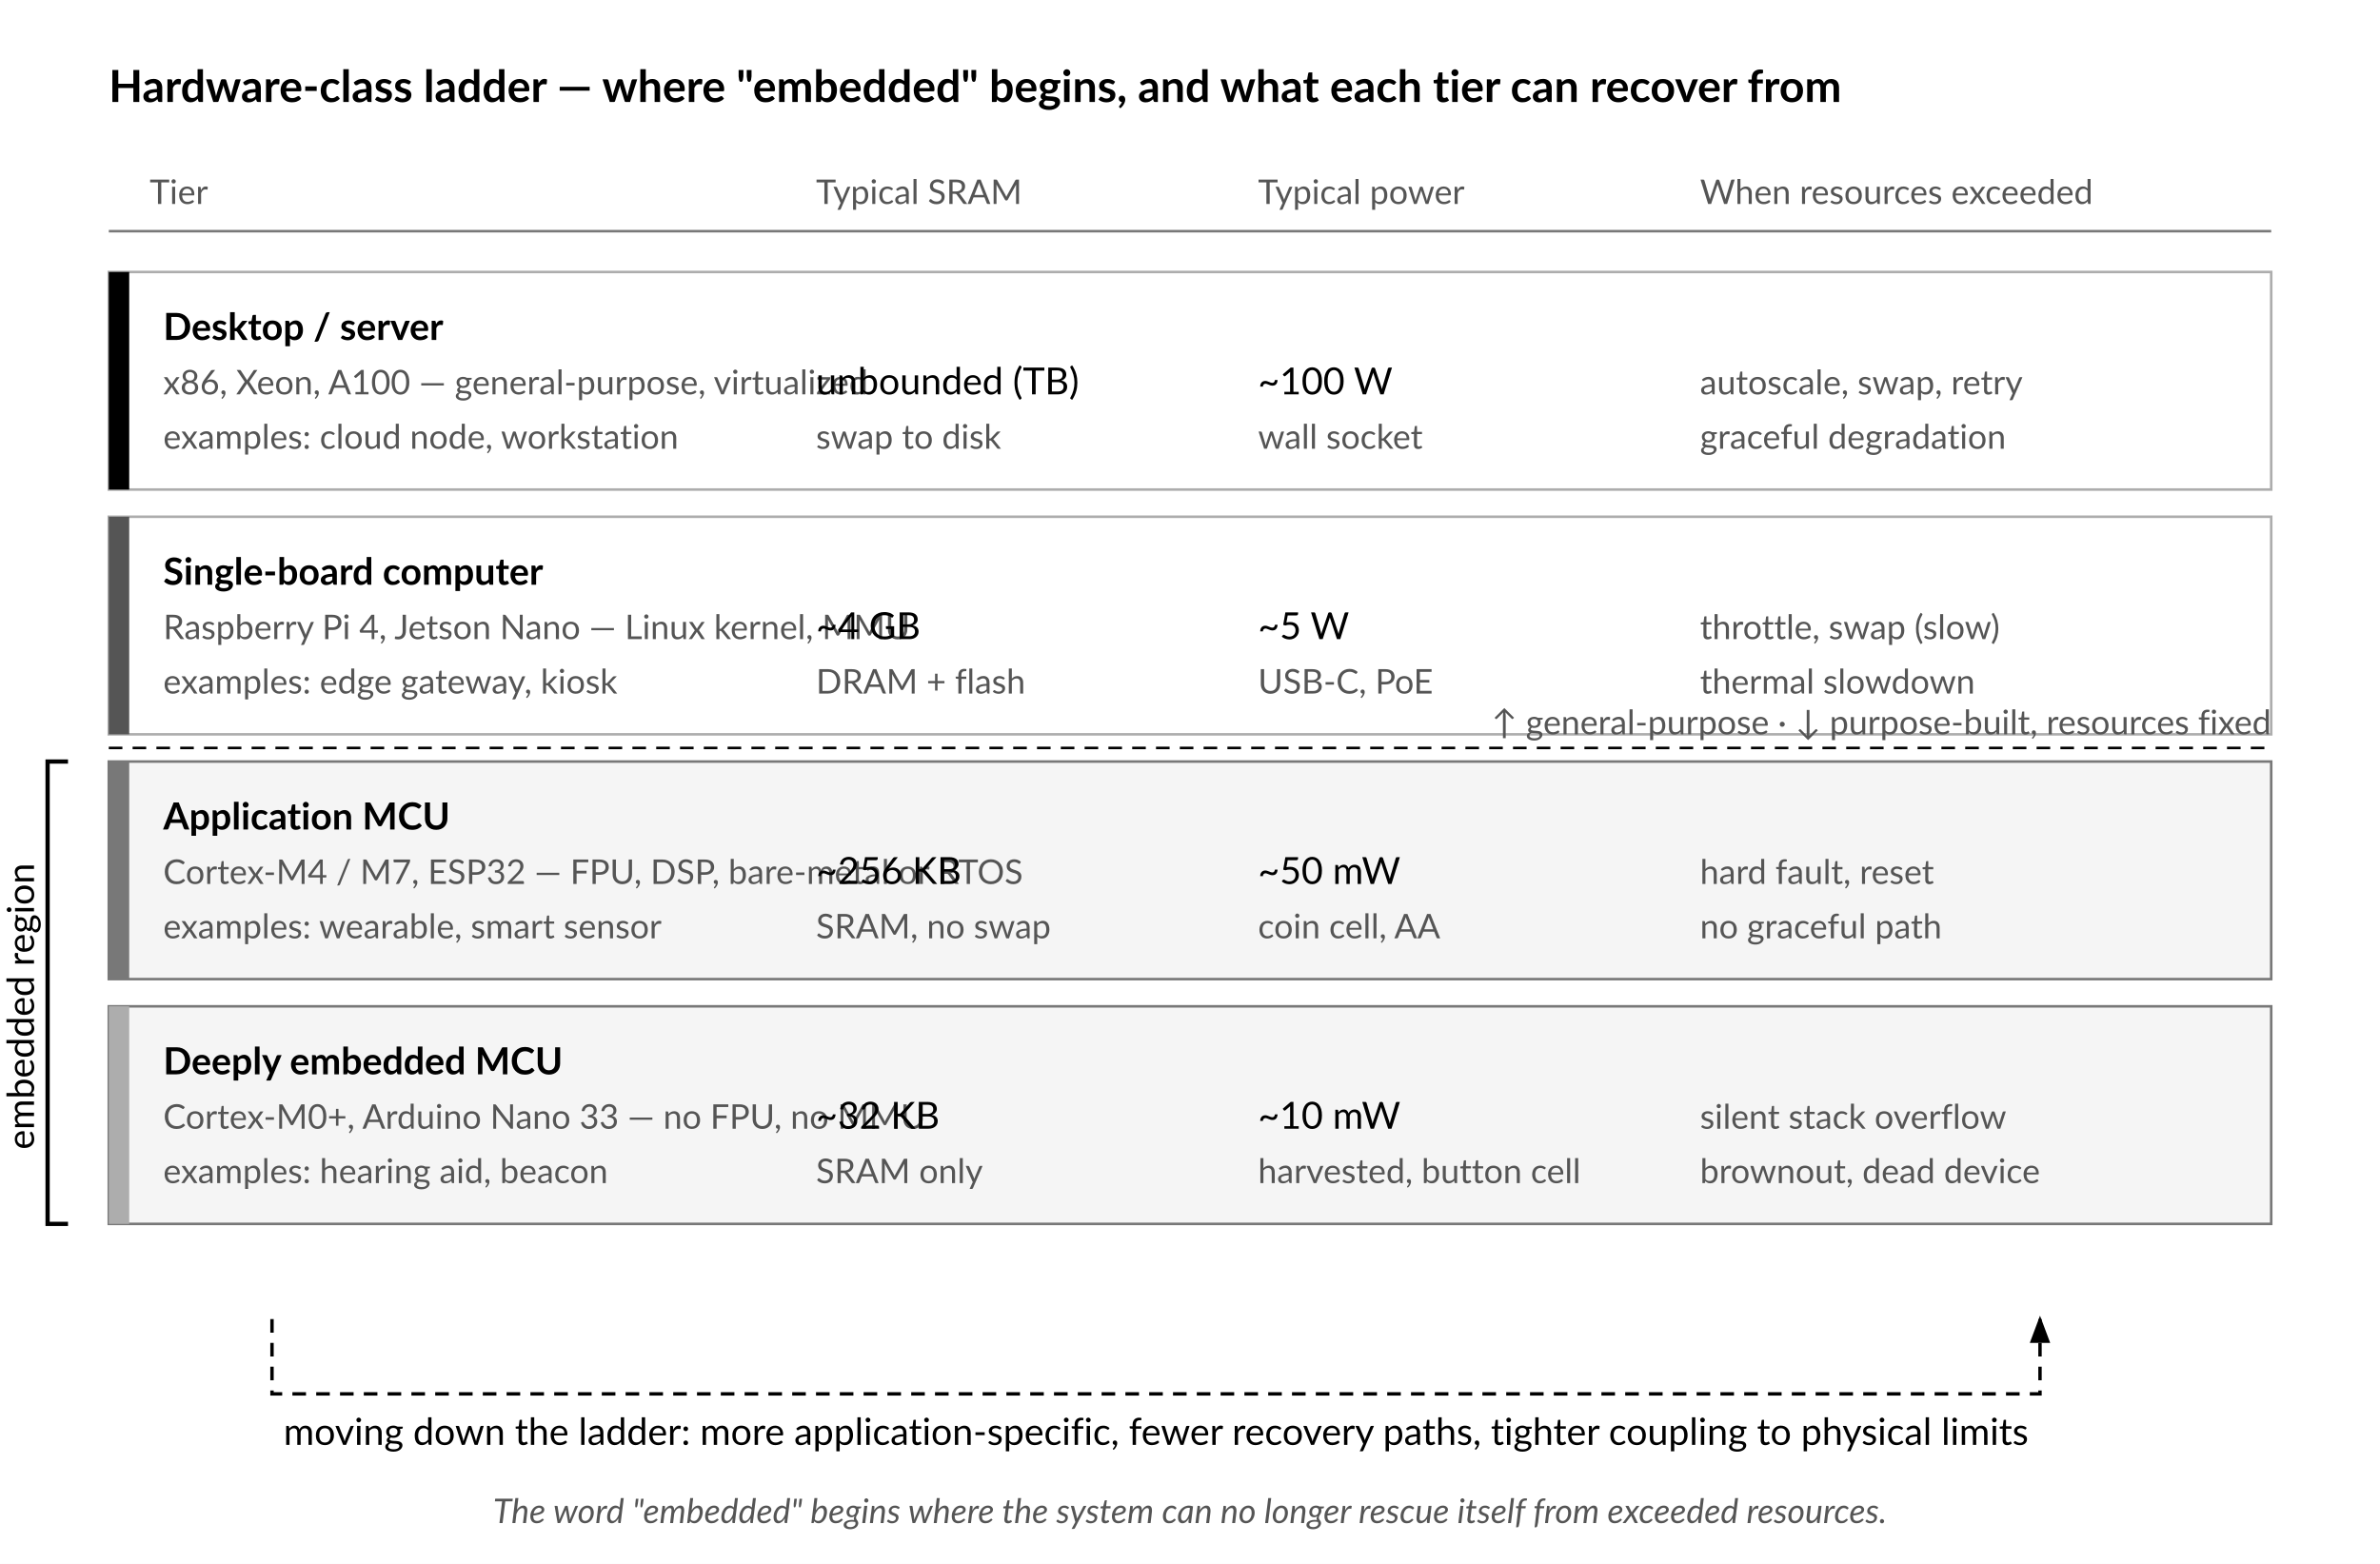
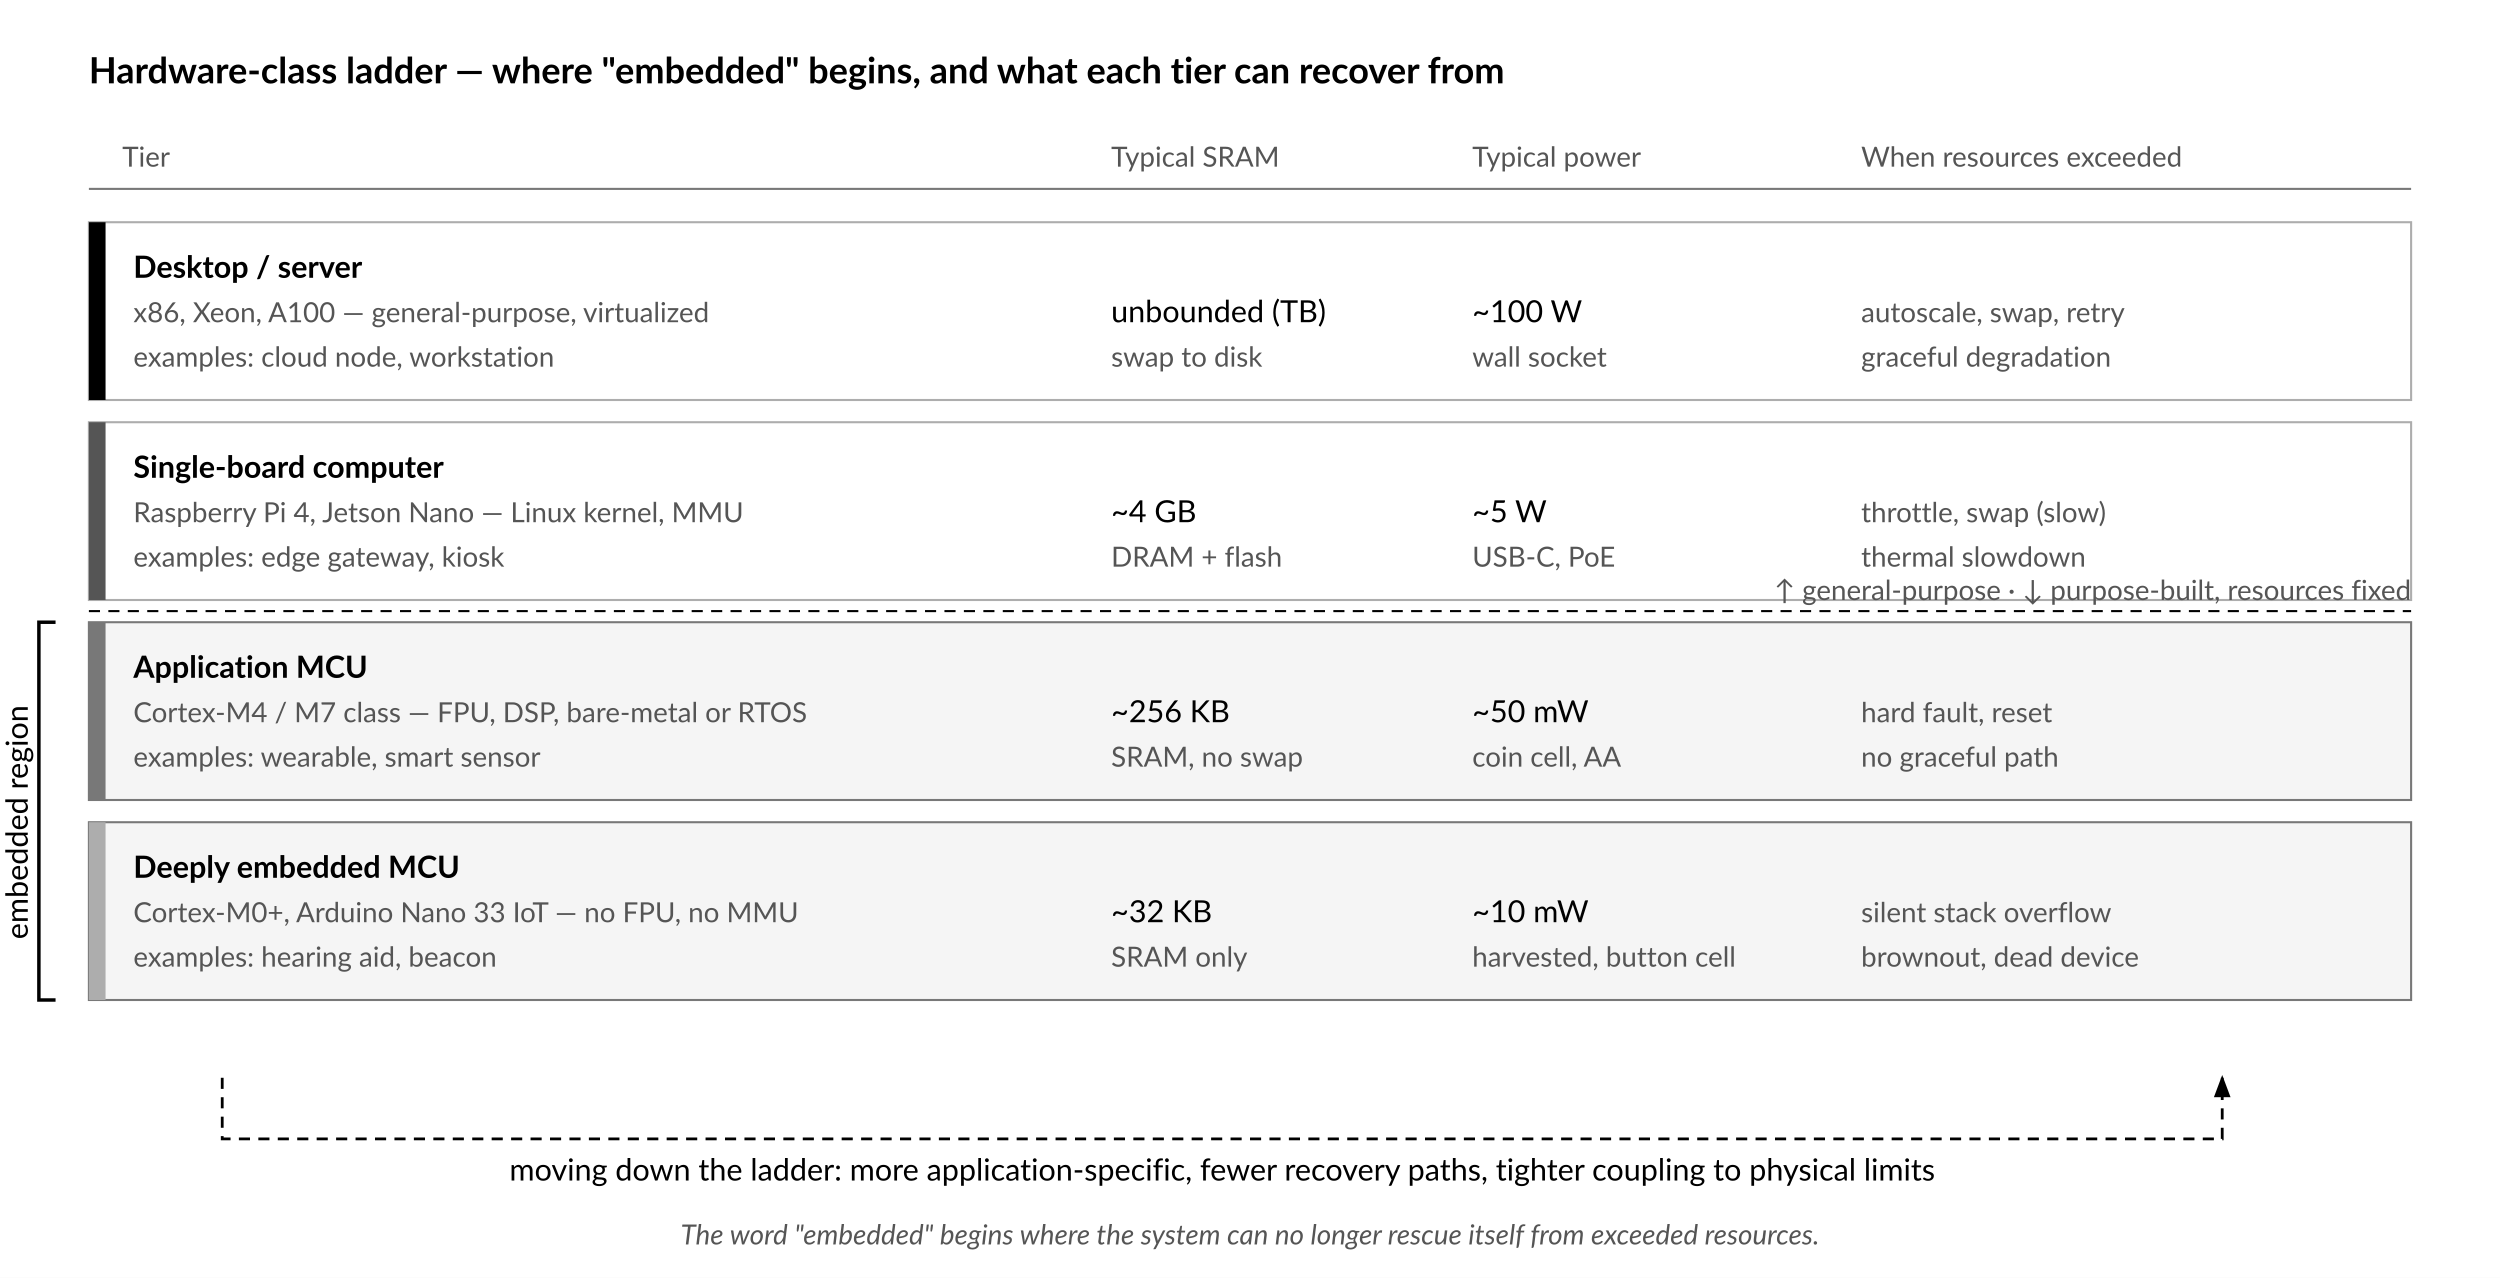
- <svg xmlns="http://www.w3.org/2000/svg" viewBox="0 0 700 460" role="img" aria-labelledby="t01 d01">
+ <svg xmlns="http://www.w3.org/2000/svg" viewBox="0 0 900 460" role="img" aria-labelledby="t01 d01">
  <defs>
    <style>
      .ti { font-family: 'Real Head Pro', 'FF Real', Lato, sans-serif; font-size: 13px; font-weight: bold; fill: #000000; }
      .lb { font-family: 'Real Head Pro', 'FF Real', Lato, sans-serif; font-size: 11px; fill: #000000; }
      .sm { font-family: 'Real Head Pro', 'FF Real', Lato, sans-serif; font-size: 10px; fill: #555555; }
      .cap { font-family: 'Real Head Pro', 'FF Real', Lato, sans-serif; font-size: 10px; font-style: italic; fill: #555555; }
      .nm { font-family: 'Real Head Pro', 'FF Real', Lato, sans-serif; font-size: 11px; font-weight: bold; fill: #000000; }
    </style>
    <marker id="ar1" markerWidth="8" markerHeight="6" refX="7" refY="3" orient="auto">
      <polygon points="0 0, 8 3, 0 6" fill="#000000" />
    </marker>
  </defs>
-   <rect width="700" height="460" fill="#FFFFFF" />
+   <rect width="900" height="460" fill="#FFFFFF" />
  <text x="32" y="30" class="ti">Hardware-class ladder — where "embedded" begins, and what each tier can recover from</text>
  <text x="44" y="60" class="sm">Tier</text>
-   <text x="240" y="60" class="sm">Typical SRAM</text>
-   <text x="370" y="60" class="sm">Typical power</text>
-   <text x="500" y="60" class="sm">When resources exceeded</text>
-   <line x1="32" y1="68" x2="668" y2="68" stroke="#787878" stroke-width="0.75" />
-   <rect x="32" y="80" width="636" height="64" fill="#FFFFFF" stroke="#ADADAD" stroke-width="0.75" />
+   <text x="400" y="60" class="sm">Typical SRAM</text>
+   <text x="530" y="60" class="sm">Typical power</text>
+   <text x="670" y="60" class="sm">When resources exceeded</text>
+   <line x1="32" y1="68" x2="868" y2="68" stroke="#787878" stroke-width="0.75" />
+   <rect x="32" y="80" width="836" height="64" fill="#FFFFFF" stroke="#ADADAD" stroke-width="0.75" />
  <rect x="32" y="80" width="6" height="64" fill="#000000" />
  <text x="48" y="100" class="nm">Desktop / server</text>
  <text x="48" y="116" class="sm">x86, Xeon, A100 — general-purpose, virtualized</text>
  <text x="48" y="132" class="sm">examples: cloud node, workstation</text>
-   <text x="240" y="116" class="lb">unbounded (TB)</text>
-   <text x="240" y="132" class="sm">swap to disk</text>
-   <text x="370" y="116" class="lb">~100 W</text>
-   <text x="370" y="132" class="sm">wall socket</text>
-   <text x="500" y="116" class="sm">autoscale, swap, retry</text>
-   <text x="500" y="132" class="sm">graceful degradation</text>
-   <rect x="32" y="152" width="636" height="64" fill="#FFFFFF" stroke="#ADADAD" stroke-width="0.75" />
+   <text x="400" y="116" class="lb">unbounded (TB)</text>
+   <text x="400" y="132" class="sm">swap to disk</text>
+   <text x="530" y="116" class="lb">~100 W</text>
+   <text x="530" y="132" class="sm">wall socket</text>
+   <text x="670" y="116" class="sm">autoscale, swap, retry</text>
+   <text x="670" y="132" class="sm">graceful degradation</text>
+   <rect x="32" y="152" width="836" height="64" fill="#FFFFFF" stroke="#ADADAD" stroke-width="0.75" />
  <rect x="32" y="152" width="6" height="64" fill="#555555" />
  <text x="48" y="172" class="nm">Single-board computer</text>
  <text x="48" y="188" class="sm">Raspberry Pi 4, Jetson Nano — Linux kernel, MMU</text>
  <text x="48" y="204" class="sm">examples: edge gateway, kiosk</text>
-   <text x="240" y="188" class="lb">~4 GB</text>
-   <text x="240" y="204" class="sm">DRAM + flash</text>
-   <text x="370" y="188" class="lb">~5 W</text>
-   <text x="370" y="204" class="sm">USB-C, PoE</text>
-   <text x="500" y="188" class="sm">throttle, swap (slow)</text>
-   <text x="500" y="204" class="sm">thermal slowdown</text>
-   <rect x="32" y="224" width="636" height="64" fill="#F5F5F5" stroke="#787878" stroke-width="0.75" />
+   <text x="400" y="188" class="lb">~4 GB</text>
+   <text x="400" y="204" class="sm">DRAM + flash</text>
+   <text x="530" y="188" class="lb">~5 W</text>
+   <text x="530" y="204" class="sm">USB-C, PoE</text>
+   <text x="670" y="188" class="sm">throttle, swap (slow)</text>
+   <text x="670" y="204" class="sm">thermal slowdown</text>
+   <rect x="32" y="224" width="836" height="64" fill="#F5F5F5" stroke="#787878" stroke-width="0.75" />
  <rect x="32" y="224" width="6" height="64" fill="#787878" />
  <text x="48" y="244" class="nm">Application MCU</text>
-   <text x="48" y="260" class="sm">Cortex-M4 / M7, ESP32 — FPU, DSP, bare-metal or RTOS</text>
+   <text x="48" y="260" class="sm">Cortex-M4 / M7 class — FPU, DSP, bare-metal or RTOS</text>
  <text x="48" y="276" class="sm">examples: wearable, smart sensor</text>
-   <text x="240" y="260" class="lb">~256 KB</text>
-   <text x="240" y="276" class="sm">SRAM, no swap</text>
-   <text x="370" y="260" class="lb">~50 mW</text>
-   <text x="370" y="276" class="sm">coin cell, AA</text>
-   <text x="500" y="260" class="sm">hard fault, reset</text>
-   <text x="500" y="276" class="sm">no graceful path</text>
-   <rect x="32" y="296" width="636" height="64" fill="#F5F5F5" stroke="#787878" stroke-width="0.75" />
+   <text x="400" y="260" class="lb">~256 KB</text>
+   <text x="400" y="276" class="sm">SRAM, no swap</text>
+   <text x="530" y="260" class="lb">~50 mW</text>
+   <text x="530" y="276" class="sm">coin cell, AA</text>
+   <text x="670" y="260" class="sm">hard fault, reset</text>
+   <text x="670" y="276" class="sm">no graceful path</text>
+   <rect x="32" y="296" width="836" height="64" fill="#F5F5F5" stroke="#787878" stroke-width="0.75" />
  <rect x="32" y="296" width="6" height="64" fill="#ADADAD" />
  <text x="48" y="316" class="nm">Deeply embedded MCU</text>
-   <text x="48" y="332" class="sm">Cortex-M0+, Arduino Nano 33 — no FPU, no MMU</text>
+   <text x="48" y="332" class="sm">Cortex-M0+, Arduino Nano 33 IoT — no FPU, no MMU</text>
  <text x="48" y="348" class="sm">examples: hearing aid, beacon</text>
-   <text x="240" y="332" class="lb">~32 KB</text>
-   <text x="240" y="348" class="sm">SRAM only</text>
-   <text x="370" y="332" class="lb">~10 mW</text>
-   <text x="370" y="348" class="sm">harvested, button cell</text>
-   <text x="500" y="332" class="sm">silent stack overflow</text>
-   <text x="500" y="348" class="sm">brownout, dead device</text>
+   <text x="400" y="332" class="lb">~32 KB</text>
+   <text x="400" y="348" class="sm">SRAM only</text>
+   <text x="530" y="332" class="lb">~10 mW</text>
+   <text x="530" y="348" class="sm">harvested, button cell</text>
+   <text x="670" y="332" class="sm">silent stack overflow</text>
+   <text x="670" y="348" class="sm">brownout, dead device</text>
  <path d="M 20 224 L 14 224 L 14 360 L 20 360" fill="none" stroke="#000000" stroke-width="1.25" />
  <text x="10" y="296" text-anchor="middle" transform="rotate(-90 10 296)" class="lb">embedded region</text>
-   <line x1="32" y1="220" x2="668" y2="220" stroke="#000000" stroke-width="0.75" stroke-dasharray="4 3" />
-   <text x="668" y="216" text-anchor="end" class="sm">↑ general-purpose · ↓ purpose-built, resources fixed</text>
-   <path d="M 80 388 L 80 410 L 600 410 L 600 388" fill="none" stroke="#000000" stroke-width="1" stroke-dasharray="4 3" marker-end="url(#ar1)" />
-   <text x="340" y="425" text-anchor="middle" class="lb">moving down the ladder: more application-specific, fewer recovery paths, tighter coupling to physical limits</text>
-   <text x="350" y="448" text-anchor="middle" class="cap">The word "embedded" begins where the system can no longer rescue itself from exceeded resources.</text>
+   <line x1="32" y1="220" x2="868" y2="220" stroke="#000000" stroke-width="0.75" stroke-dasharray="4 3" />
+   <text x="868" y="216" text-anchor="end" class="sm">↑ general-purpose · ↓ purpose-built, resources fixed</text>
+   <path d="M 80 388 L 80 410 L 800 410 L 800 388" fill="none" stroke="#000000" stroke-width="1" stroke-dasharray="4 3" marker-end="url(#ar1)" />
+   <text x="440" y="425" text-anchor="middle" class="lb">moving down the ladder: more application-specific, fewer recovery paths, tighter coupling to physical limits</text>
+   <text x="450" y="448" text-anchor="middle" class="cap">The word "embedded" begins where the system can no longer rescue itself from exceeded resources.</text>
</svg>
